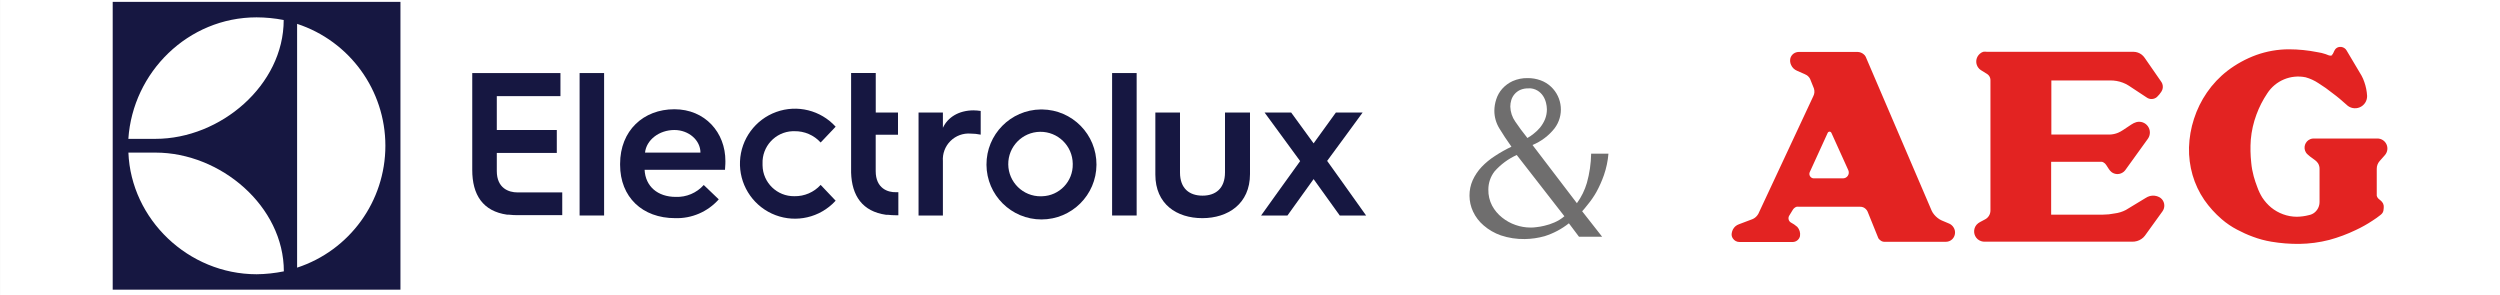
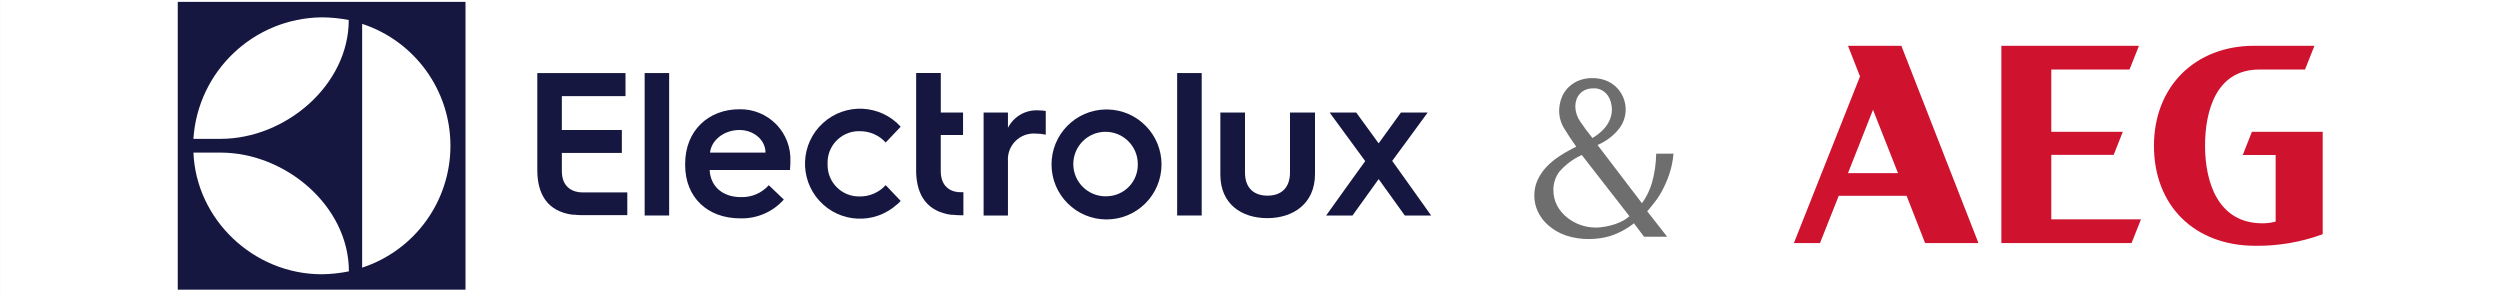
<svg xmlns="http://www.w3.org/2000/svg" id="Layer_1" data-name="Layer 1" width="500" height="58.81" viewBox="0 0 500 58.81">
  <defs>
-     <style>.cls-1{fill:#fff;}.cls-2{fill:#6f6e6e;}.cls-3{fill:#e32322;}.cls-4{fill:#161741;}</style>
+     <style>.cls-1{fill:#fff;}.cls-2{fill:#6f6e6e;}.cls-3{fill:#161741;}.cls-4{fill:#cf132f;}</style>
  </defs>
  <rect class="cls-1" x="0.04" y="-4.27" width="500" height="67.36" />
-   <path class="cls-2" d="M313.78,44.66a15.16,15.16,0,0,1-4.87,2.58,15.46,15.46,0,0,1-3.95.57,14.28,14.28,0,0,1-4.78-.73,10.59,10.59,0,0,1-3.46-2,8.18,8.18,0,0,1-2.11-2.77,7.51,7.51,0,0,1-.71-3.16,7.43,7.43,0,0,1,.64-3.11,9.87,9.87,0,0,1,1.78-2.65A14.47,14.47,0,0,1,299,31.19a26.74,26.74,0,0,1,3.29-1.85q-1.42-2-2.42-3.66a6.75,6.75,0,0,1-1-3.53,7.47,7.47,0,0,1,.38-2.29,5.86,5.86,0,0,1,1.2-2.11,6.37,6.37,0,0,1,2.08-1.53,7.07,7.07,0,0,1,3-.6,7.36,7.36,0,0,1,2.58.44,6,6,0,0,1,2.09,1.28,6.25,6.25,0,0,1,.71,8.33A10.92,10.92,0,0,1,306.5,29l8.88,11.64a13.26,13.26,0,0,0,2-4.07,23.07,23.07,0,0,0,.85-5.84h3.46a17.46,17.46,0,0,1-.91,4.31,22.57,22.57,0,0,1-1.51,3.38,17.2,17.2,0,0,1-1.67,2.43q-0.78,1-1.17,1.4l4,5.1H315.8ZM303.35,31a13.09,13.09,0,0,0-4.45,3.29,5.92,5.92,0,0,0-1.23,3.62,6.66,6.66,0,0,0,.75,3.22,7.65,7.65,0,0,0,2,2.38,8.94,8.94,0,0,0,2.7,1.49,9.06,9.06,0,0,0,3,.51,7.19,7.19,0,0,0,1.09-.07,11.9,11.9,0,0,0,1.67-.29,11.06,11.06,0,0,0,2-.66,7.9,7.9,0,0,0,2-1.24Zm2.38-13.32A3.84,3.84,0,0,0,304,18,3.31,3.31,0,0,0,302.26,20a4.59,4.59,0,0,0-.2,1.33,5.46,5.46,0,0,0,1,3q1,1.49,2.42,3.27a8.48,8.48,0,0,0,1.27-.87A8,8,0,0,0,308,25.53a6.79,6.79,0,0,0,1-1.67,5.36,5.36,0,0,0,.38-2,5.59,5.59,0,0,0-.18-1.31,4.42,4.42,0,0,0-.58-1.35,3.57,3.57,0,0,0-1.1-1.07,3.22,3.22,0,0,0-1.82-.47v0Z" />
-   <path class="cls-3" d="M365.63,26.44a0.4,0.4,0,0,1,.65.13h0l3.39,7.49h0a1.16,1.16,0,0,1-1.11,1.61h-5.81a0.85,0.85,0,0,1-.33-0.07,0.88,0.88,0,0,1-.28-0.19,0.87,0.87,0,0,1-.21-0.94h0l3.61-7.9h0a0.39,0.39,0,0,1,.09-0.13h0Zm-14,16.38h0a2.35,2.35,0,0,1-.32.43,2.29,2.29,0,0,1-.87.6h0l-2.65,1h0a2.24,2.24,0,0,0-.7.4,2.15,2.15,0,0,0-.5.63,2.39,2.39,0,0,0-.24.73,1.49,1.49,0,0,0,0,.57,1.59,1.59,0,0,0,.21.49,1.56,1.56,0,0,0,1.34.73h10.66A1.51,1.51,0,0,0,360,47.22a2.22,2.22,0,0,0-.54-1.84,6.45,6.45,0,0,0-1.32-.9,1,1,0,0,1-.33-1.29h0l0.77-1.26h0a1.32,1.32,0,0,1,.33-0.36,1.21,1.21,0,0,1,.42-0.22,1.89,1.89,0,0,1,.48,0H372a1.69,1.69,0,0,1,.62.1,1.6,1.6,0,0,1,.53.35,1.58,1.58,0,0,1,.37.52h0l2.15,5.32h0A1.14,1.14,0,0,0,376,48a1.26,1.26,0,0,0,.84.36h12.31a1.91,1.91,0,0,0,.68-0.12,1.83,1.83,0,0,0,.58-0.36,1.9,1.9,0,0,0,.55-1.81,2,2,0,0,0-.59-1,1.8,1.8,0,0,0-.49-0.33h0l-1.56-.66h0a3.64,3.64,0,0,1-.8-0.49,4.32,4.32,0,0,1-.67-0.65,3.31,3.31,0,0,1-.51-0.79h0l-13.2-30.8h0a1.44,1.44,0,0,0-.41-0.5,1.9,1.9,0,0,0-1.19-.46H359.74a1.79,1.79,0,0,0-.54.09,1.71,1.71,0,0,0-.88.65,1.75,1.75,0,0,0-.24.5,2.05,2.05,0,0,0,.14,1.37,2.23,2.23,0,0,0,.48.69,2.37,2.37,0,0,0,.7.46h0l1.53,0.67h0a2.63,2.63,0,0,1,.44.23,2,2,0,0,1,.38.34,1.57,1.57,0,0,1,.28.42h0l0.75,1.87h0a2,2,0,0,1-.14,1.6h0l-11,23.54h0Zm69.23-10.24a2,2,0,0,1,.41.46c0.15,0.22.33,0.52,0.5,0.77a2.62,2.62,0,0,0,.53.6,1.94,1.94,0,0,0,2.16.14,1.81,1.81,0,0,0,.57-0.49h0l4.57-6.34h0a2.15,2.15,0,0,0-2.34-3.29,3.57,3.57,0,0,0-1,.48L424.62,26a6.17,6.17,0,0,1-1,.55,4.78,4.78,0,0,1-1.66.36H410.27V16.09H422a6.91,6.91,0,0,1,2.58.45,6.14,6.14,0,0,1,1.17.59h0l3.55,2.34h0a1.66,1.66,0,0,0,2.09-.07,5.77,5.77,0,0,0,.88-1.06,1.75,1.75,0,0,0,.2-1.56,2,2,0,0,0-.25-0.47h0l-3.29-4.75h0a2.85,2.85,0,0,0-.59-0.63,2.71,2.71,0,0,0-1.62-.57H397.39a2.59,2.59,0,0,0-.75,0,1.86,1.86,0,0,0-.66.38,2.1,2.1,0,0,0-.48.59,2.05,2.05,0,0,0,.13,2.17,1.91,1.91,0,0,0,.54.52h0l1.21,0.75h0a1.53,1.53,0,0,1,.38.33,1.46,1.46,0,0,1,.33.93h0V42.09h0a2,2,0,0,1-1.16,1.83l-0.94.5a2.58,2.58,0,0,0-.68.53,2.07,2.07,0,0,0,.22,2.89,2.13,2.13,0,0,0,1.48.5h29.4a3.35,3.35,0,0,0,1-.13,3,3,0,0,0,.87-0.41,2.83,2.83,0,0,0,.7-0.66h0l3.52-4.88h0a1.95,1.95,0,0,0-.11-2.41,1.82,1.82,0,0,0-.55-0.43A2.63,2.63,0,0,0,430,39.2a3.13,3.13,0,0,0-.88.4h0L425.16,42h0a6.64,6.64,0,0,1-2.24.69,11.72,11.72,0,0,1-2.33.24H410.23V32.36H420.4a0.84,0.84,0,0,1,.46.25h0v0ZM466.49,11a0.76,0.76,0,0,1-.45.13,1,1,0,0,1-.31-0.07l-0.59-.23a9.08,9.08,0,0,0-1.67-.4,29.42,29.42,0,0,0-5.67-.57A19.46,19.46,0,0,0,451.25,11a21.81,21.81,0,0,0-5.75,3.15,19.34,19.34,0,0,0-4.12,4.36,20.12,20.12,0,0,0-2.58,5.25,20.35,20.35,0,0,0-1,5.71,18.39,18.39,0,0,0,.71,5.53A17.38,17.38,0,0,0,440.87,40a20.6,20.6,0,0,0,3.46,3.83,16.25,16.25,0,0,0,3.11,2.11,24.78,24.78,0,0,0,3.12,1.4,19.74,19.74,0,0,0,3.72,1,31.86,31.86,0,0,0,5.59.44,25.59,25.59,0,0,0,6-.8A31.16,31.16,0,0,0,471.17,46a25.46,25.46,0,0,0,3.35-1.88A17.77,17.77,0,0,0,476.09,43a1.76,1.76,0,0,0,.43-0.45,1.37,1.37,0,0,0,.15-0.35,2.19,2.19,0,0,0,.06-0.44,2.82,2.82,0,0,0,0-.7,1.47,1.47,0,0,0-.34-0.7,5.24,5.24,0,0,0-.6-0.54,1.2,1.2,0,0,1-.44-0.69,1.52,1.52,0,0,1,0-.37h0v-5h0a2.3,2.3,0,0,1,.58-1.55h0L477,31h0a2,2,0,0,0-1.52-3.3H462.68a1.72,1.72,0,0,0-.62.13,1.83,1.83,0,0,0-.87,2.67,1.77,1.77,0,0,0,.43.47c0.48,0.46,1.08.79,1.41,1.08a2.54,2.54,0,0,1,.57.6,2.06,2.06,0,0,1,.31,1.14h0v6.62h0a2.71,2.71,0,0,1-.13.83,2.65,2.65,0,0,1-.38.75,2.79,2.79,0,0,1-.58.59,2.71,2.71,0,0,1-1.06.45,10.08,10.08,0,0,1-2.42.32,8,8,0,0,1-2.71-.49,8.17,8.17,0,0,1-2.4-1.36,9,9,0,0,1-1.78-2,11,11,0,0,1-1-2.1,22.42,22.42,0,0,1-.71-2.14,15.51,15.51,0,0,1-.49-2.69,25.54,25.54,0,0,1-.09-4.66,19.06,19.06,0,0,1,1.13-5,19.86,19.86,0,0,1,2.16-4.23,7.37,7.37,0,0,1,7.68-3.22,8.88,8.88,0,0,1,2.58,1.19,28,28,0,0,1,2.82,2c1,0.73,1.86,1.48,2.75,2.27a2.41,2.41,0,0,0,4.14-1.74,10,10,0,0,0-.55-2.76,7.64,7.64,0,0,0-.56-1.29h0l-3-5.05h0a1.44,1.44,0,0,0-.35-0.4,1.4,1.4,0,0,0-1.52-.15,1.1,1.1,0,0,0-.43.38,3.74,3.74,0,0,0-.31.61,1.45,1.45,0,0,1-.16.31,0.71,0.71,0,0,1-.18.17h0Z" />
-   <path class="cls-4" d="M22.54,57.93H80.09V0.38H22.54V57.93ZM59.42,4.77a25.66,25.66,0,0,1,0,48.76V4.77Zm-8.11-1.3A28.84,28.84,0,0,1,56.74,4c0,13-12.61,23.77-25.66,23.77H25.67C26.56,14.43,37.62,3.47,51.31,3.47ZM31.11,30.52c13,0,25.66,10.72,25.66,23.75a29,29,0,0,1-5.43.58c-13.69,0-25.13-11-25.66-24.33h5.43Z" />
-   <path class="cls-4" d="M99.36,34.21V30.59h12V26h-12V19.23h12.73V14.61H94.45V34c0,4.93,2.09,8.25,7,8.94a1.3,1.3,0,0,0,.29,0h0.09a14,14,0,0,0,1.55.09h9.07V38.48h-9C101.84,38.48,99.36,37.71,99.36,34.21Z" />
-   <polygon class="cls-4" points="115.92 28.06 115.92 43.1 120.82 43.1 120.82 27.97 120.82 14.61 115.92 14.61 115.92 28.06" />
-   <path class="cls-4" d="M134.88,21.85c-6.2,0-10.86,4.27-10.86,10.92v0.19c0,6.48,4.47,10.67,11,10.67a11.19,11.19,0,0,0,8.73-3.76l-3-2.87a7.14,7.14,0,0,1-5.59,2.38c-3.65,0-6.08-2.13-6.24-5.42H145c0.08-.82.08-1.73,0.08-1.73C145.1,26.49,141,21.85,134.88,21.85ZM129,30.55C129.26,28,131.81,26,134.88,26c2.87,0,5.21,2.05,5.21,4.52H129Z" />
-   <path class="cls-4" d="M158.88,26.24a6.91,6.91,0,0,1,5.25,2.26l3-3.16a11,11,0,1,0-.69,15.49q0.36-.33.69-0.69l-3-3.16a6.91,6.91,0,0,1-5.25,2.26,6.27,6.27,0,0,1-6.37-6.16q0-.16,0-0.32a6.27,6.27,0,0,1,6-6.52h0.36Z" />
-   <path class="cls-4" d="M175.14,34.22h0V26.95h4.46V22.5h-4.45V14.6h-4.93V34.51h0c0.14,4.63,2.24,7.78,7,8.45a1.3,1.3,0,0,0,.29,0h0.09a14,14,0,0,0,1.55.09h0.52V38.44h-0.49C177.62,38.49,175.14,37.72,175.14,34.22Z" />
-   <path class="cls-4" d="M188.58,25.56V22.5h-4.87V43.1h4.87V32.24a5.16,5.16,0,0,1,5.56-5.52,9.79,9.79,0,0,1,2,.21V22.19a10.55,10.55,0,0,0-1.47-.12C191.77,22.09,189.56,23.44,188.58,25.56Z" />
-   <path class="cls-4" d="M208.17,21.89a11,11,0,1,0,.25,0h-0.25Zm0,17.37a6.45,6.45,0,1,1,6.38-6.53V32.8a6.3,6.3,0,0,1-6.14,6.45h-0.24Z" />
-   <polygon class="cls-4" points="222.42 27.58 222.42 43.1 227.33 43.1 227.33 27.78 227.33 14.61 222.42 14.61 222.42 27.58" />
-   <path class="cls-4" d="M245,34.47c0,3.27-1.92,4.66-4.5,4.66S236,37.74,236,34.51v-12h-4.93V34.92c0,5.92,4.29,8.71,9.4,8.71S250,40.77,250,34.81V22.5H245v12h0Z" />
-   <polygon class="cls-4" points="268.52 36.5 265.43 32.18 269.26 26.97 272.53 22.5 267.18 22.5 262.72 28.67 258.23 22.5 252.91 22.5 255.96 26.66 260.03 32.22 255.76 38.15 252.22 43.1 257.49 43.1 262.72 35.82 267.95 43.1 273.22 43.1 268.52 36.5" />
+   <path class="cls-2" d="M326.79,44.66a15.16,15.16,0,0,1-4.87,2.58,15.46,15.46,0,0,1-4,.57,14.28,14.28,0,0,1-4.78-.73,10.59,10.59,0,0,1-3.46-2,8.18,8.18,0,0,1-2.11-2.77,7.51,7.51,0,0,1-.71-3.16,7.43,7.43,0,0,1,.64-3.11,9.87,9.87,0,0,1,1.78-2.65,14.47,14.47,0,0,1,2.68-2.2,26.74,26.74,0,0,1,3.29-1.85q-1.42-2-2.42-3.66a6.75,6.75,0,0,1-1-3.53,7.47,7.47,0,0,1,.38-2.29,5.86,5.86,0,0,1,1.2-2.11,6.37,6.37,0,0,1,2.08-1.53,7.07,7.07,0,0,1,3-.6,7.36,7.36,0,0,1,2.58.44,6,6,0,0,1,2.09,1.28,6.25,6.25,0,0,1,.71,8.33A10.92,10.92,0,0,1,319.51,29l8.88,11.64a13.26,13.26,0,0,0,2-4.07,23.07,23.07,0,0,0,.85-5.84h3.46a17.46,17.46,0,0,1-.91,4.31,22.57,22.57,0,0,1-1.51,3.38,17.2,17.2,0,0,1-1.67,2.43q-0.78,1-1.17,1.4l4,5.1h-4.63ZM316.36,31a13.09,13.09,0,0,0-4.45,3.29,5.92,5.92,0,0,0-1.23,3.62,6.66,6.66,0,0,0,.75,3.22,7.65,7.65,0,0,0,2,2.38,8.94,8.94,0,0,0,2.7,1.49,9.06,9.06,0,0,0,3,.51,7.19,7.19,0,0,0,1.09-.07,11.9,11.9,0,0,0,1.67-.29,11.06,11.06,0,0,0,2-.66,7.9,7.9,0,0,0,2-1.24Zm2.38-13.32A3.84,3.84,0,0,0,317,18a3.31,3.31,0,0,0-1.74,2,4.59,4.59,0,0,0-.2,1.33,5.46,5.46,0,0,0,1,3q1,1.49,2.42,3.27a8.48,8.48,0,0,0,1.27-.87,8,8,0,0,0,1.25-1.2,6.79,6.79,0,0,0,1-1.67,5.36,5.36,0,0,0,.38-2,5.59,5.59,0,0,0-.18-1.31,4.42,4.42,0,0,0-.58-1.35,3.57,3.57,0,0,0-1.1-1.07,3.22,3.22,0,0,0-1.82-.47h0Z" />
+   <path class="cls-3" d="M35.55,57.93H93.1V0.38H35.55V57.93ZM72.43,4.77a25.66,25.66,0,0,1,0,48.76V4.77Zm-8.11-1.3A28.84,28.84,0,0,1,69.75,4c0,13-12.61,23.77-25.66,23.77H38.68A26,26,0,0,1,64.32,3.47ZM44.12,30.52c13,0,25.66,10.72,25.66,23.75a29,29,0,0,1-5.43.58c-13.69,0-25.13-11-25.66-24.33h5.43Z" />
+   <path class="cls-3" d="M112.37,34.21V30.59h12V26h-12V19.23H125.1V14.61H107.46V34c0,4.93,2.09,8.25,7,8.94a1.3,1.3,0,0,0,.29,0h0.09a14,14,0,0,0,1.55.09h9.07V38.48h-9C114.85,38.48,112.37,37.71,112.37,34.21Z" />
+   <polygon class="cls-3" points="128.93 28.06 128.93 43.1 133.83 43.1 133.83 27.97 133.83 14.61 128.93 14.61 128.93 28.06" />
+   <path class="cls-3" d="M147.89,21.85c-6.2,0-10.86,4.27-10.86,10.92V33c0,6.48,4.47,10.67,11,10.67a11.19,11.19,0,0,0,8.73-3.76l-3-2.87a7.14,7.14,0,0,1-5.59,2.38c-3.65,0-6.08-2.13-6.24-5.42H158c0.08-.82.08-1.73,0.08-1.73A10,10,0,0,0,147.89,21.85ZM142,30.55C142.27,28,144.82,26,147.89,26c2.87,0,5.21,2,5.21,4.52H142v0Z" />
+   <path class="cls-3" d="M171.89,26.24a6.91,6.91,0,0,1,5.25,2.26l3-3.16a11,11,0,1,0-.74,15.54l0.05,0q0.36-.33.69-0.69l-3-3.16a6.91,6.91,0,0,1-5.25,2.26,6.27,6.27,0,0,1-6.37-6.16V32.76a6.27,6.27,0,0,1,6-6.52h0.37Z" />
+   <path class="cls-3" d="M188.15,34.22h0V27h4.46V22.5h-4.45V14.6h-4.93V34.51h0c0.14,4.63,2.24,7.78,7,8.45a1.3,1.3,0,0,0,.29,0h0.09a14,14,0,0,0,1.55.09h0.52V38.44h-0.49C190.63,38.49,188.15,37.72,188.15,34.22Z" />
+   <path class="cls-3" d="M201.59,25.56V22.5h-4.87V43.1h4.87V32.24a5.16,5.16,0,0,1,5.56-5.52,9.79,9.79,0,0,1,2,.21V22.19a10.55,10.55,0,0,0-1.47-.12A6.41,6.41,0,0,0,201.59,25.56Z" />
+   <path class="cls-3" d="M221.18,21.89a11,11,0,1,0,.25,0h-0.25Zm0,17.37a6.45,6.45,0,1,1,6.38-6.53V32.8a6.3,6.3,0,0,1-6.14,6.45h-0.24Z" />
+   <polygon class="cls-3" points="235.43 27.58 235.43 43.1 240.34 43.1 240.34 27.78 240.34 14.61 235.43 14.61 235.43 27.58" />
+   <path class="cls-3" d="M258,34.47c0,3.27-1.92,4.66-4.5,4.66s-4.5-1.39-4.5-4.62v-12h-4.93V34.92c0,5.92,4.29,8.71,9.4,8.71S263,40.77,263,34.81V22.5h-5v12h0v0Z" />
+   <polygon class="cls-3" points="281.53 36.5 278.44 32.18 282.27 26.97 285.54 22.5 280.19 22.5 275.73 28.67 271.24 22.5 265.92 22.5 268.97 26.66 273.04 32.22 268.77 38.15 265.23 43.1 270.5 43.1 275.73 35.82 280.96 43.1 286.23 43.1 281.53 36.5" />
+   <path class="cls-4" d="M369.6,9.16l2.4,6.13L358.78,48.61H364l3.75-9.45h13.57l3.7,9.45h10.67L380.27,9.16H369.6Zm0,25.46,5-12.67,5,12.67h-10Z" />
+   <polygon class="cls-4" points="410.26 30.97 422.74 30.97 424.56 26.36 410.26 26.36 410.26 13.91 425.9 13.91 427.79 9.16 400.27 9.16 400.27 48.61 426.31 48.61 428.2 43.86 410.26 43.86 410.26 30.97" />
+   <path class="cls-4" d="M448.55,31h6.58V44.32a10.07,10.07,0,0,1-2.65.34c-8.88,0-11.47-8.23-11.47-15.5,0-7,2.23-15.25,10.81-15.25H461l1.89-4.75h-12.1c-11.75,0-20,8.12-20,20s8,20,20.32,20a37.78,37.78,0,0,0,13.43-2.32V26.36H450.38Z" />
</svg>
